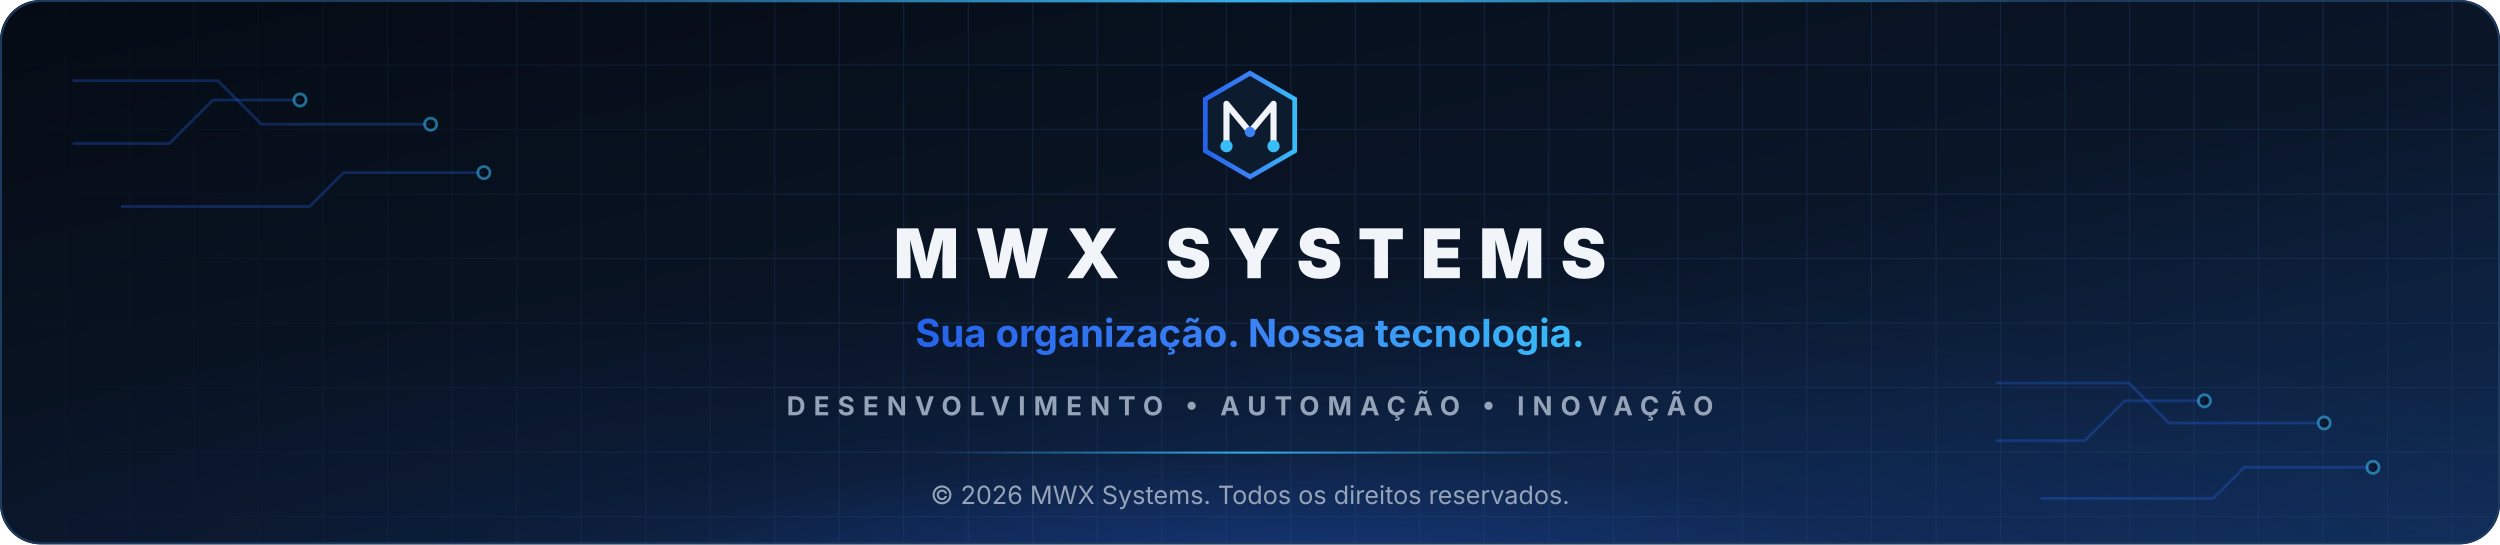
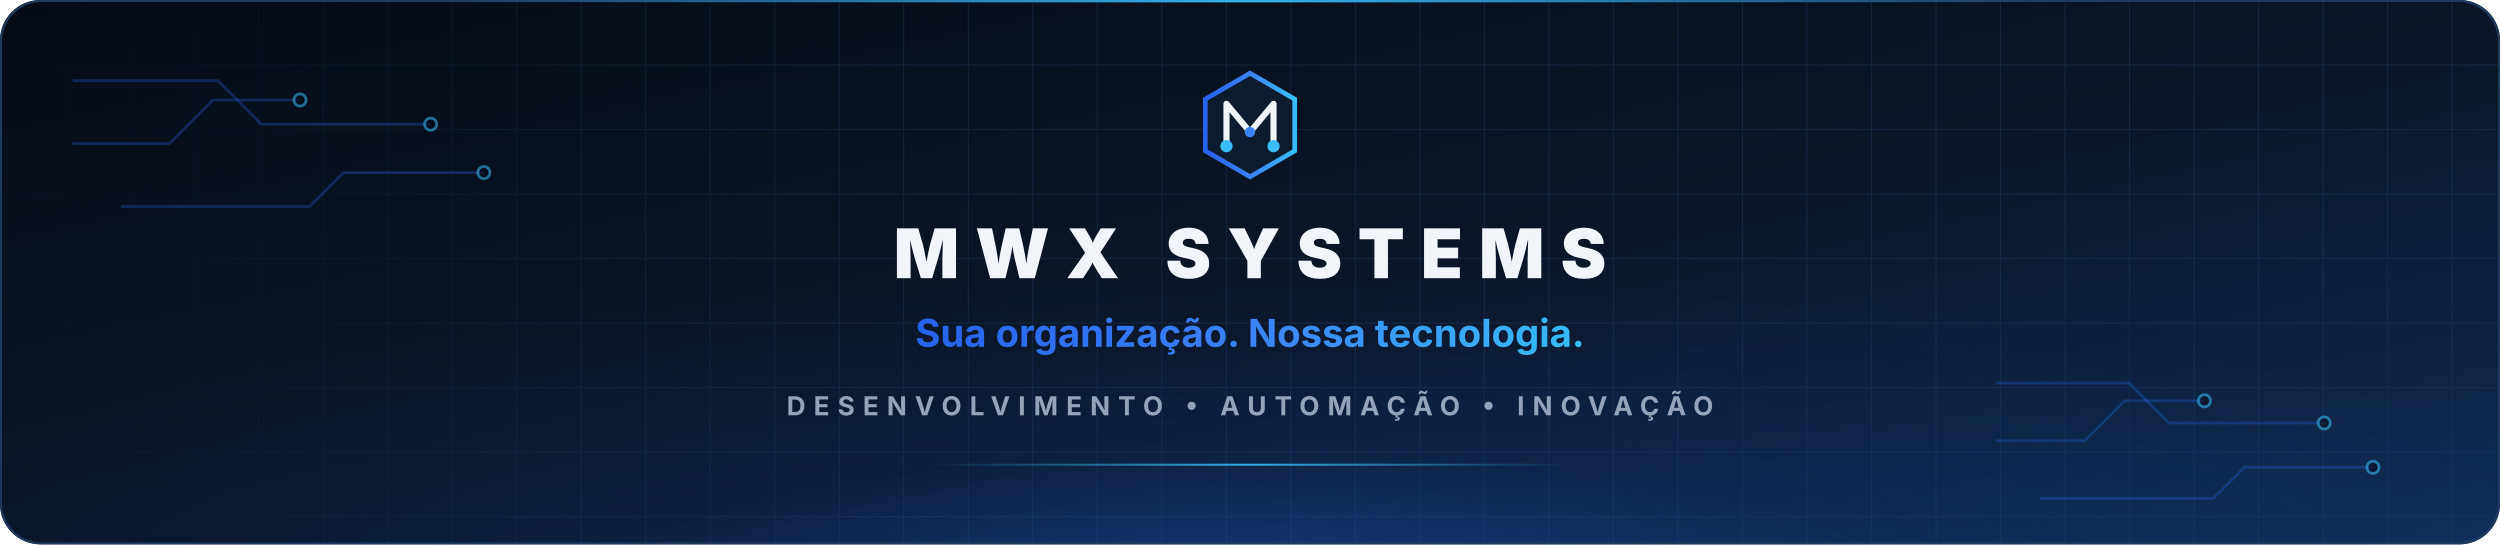
<svg xmlns="http://www.w3.org/2000/svg" width="1240" height="270" viewBox="0 0 1240 270" role="img" aria-label="MWX Systems — Sua organização. Nossa tecnologia. Desenvolvimento, automação e inovação." font-family="'Segoe UI', 'Inter', 'Helvetica Neue', Arial, sans-serif">
  <defs>
    <linearGradient id="bgft" x1="0" y1="0" x2="1" y2="1">
      <stop offset="0" stop-color="#050B14" />
      <stop offset=".55" stop-color="#0A1628" />
      <stop offset="1" stop-color="#102D58" />
    </linearGradient>
    <radialGradient id="glowft" cx="0.5" cy="1.1" r=".6">
      <stop offset="0" stop-color="#2563EB" stop-opacity=".38" />
      <stop offset=".45" stop-color="#2563EB" stop-opacity=".08" />
      <stop offset="1" stop-color="#2563EB" stop-opacity="0" />
    </radialGradient>
    <pattern id="gridft" width="32" height="32" patternUnits="userSpaceOnUse">
      <path d="M32 0H0V32" fill="none" stroke="#1E3A5F" stroke-width="1" opacity=".45" />
    </pattern>
    <linearGradient id="edgeft" x1="0" y1="0" x2="1" y2="0">
      <stop offset="0" stop-color="#38BDF8" stop-opacity="0" />
      <stop offset=".5" stop-color="#38BDF8" stop-opacity=".9" />
      <stop offset="1" stop-color="#38BDF8" stop-opacity="0" />
    </linearGradient>
    <linearGradient id="txtft" x1="0" y1="0" x2="1" y2="0">
      <stop offset="0" stop-color="#2563EB" />
      <stop offset=".5" stop-color="#3B82F6" />
      <stop offset="1" stop-color="#38BDF8" />
    </linearGradient>
    <linearGradient id="fadeft" x1="0" y1="0" x2="1" y2="0">
      <stop offset="0" stop-color="#fff" stop-opacity="0" />
      <stop offset=".35" stop-color="#fff" stop-opacity=".9" />
      <stop offset="1" stop-color="#fff" />
    </linearGradient>
    <mask id="gmft">
      <rect width="1240" height="270" fill="url(#fadeft)" />
    </mask>
    <clipPath id="clipft">
      <rect width="1240" height="270" rx="20" />
    </clipPath>
  </defs>
  <g clip-path="url(#clipft)">
    <rect width="1240" height="270" fill="url(#bgft)" />
    <rect width="1240" height="270" fill="url(#gridft)" mask="url(#gmft)" />
    <rect width="1240" height="270" fill="url(#glowft)" />
  </g>
  <rect x=".5" y=".5" width="1239" height="269" rx="20" fill="none" stroke="#1E3A5F" />
  <rect x="223" y="0" width="794" height="1.2" fill="url(#edgeft)" />
  <path d="M36 40 h72.0 l21.6 21.6 h84.0" fill="none" stroke="#2563EB" stroke-width="1.4" opacity="0.3" />
  <path d="M36 71.2 h48.0 l21.6 -21.6 h43.2" fill="none" stroke="#2563EB" stroke-width="1.4" opacity="0.3" />
  <path d="M60.0 102.4 h93.6 l16.8 -16.8 h69.6" fill="none" stroke="#2563EB" stroke-width="1.4" opacity="0.3" />
  <circle cx="213.6" cy="61.6" r="3" fill="#050B14" stroke="#38BDF8" stroke-width="1.4" opacity="0.55" />
  <circle cx="148.8" cy="49.6" r="3" fill="#050B14" stroke="#38BDF8" stroke-width="1.4" opacity="0.55" />
  <circle cx="240.0" cy="85.6" r="3" fill="#050B14" stroke="#38BDF8" stroke-width="1.4" opacity="0.55" />
  <path d="M990 190 h66.0 l19.8 19.8 h77.0" fill="none" stroke="#2563EB" stroke-width="1.4" opacity="0.3" />
  <path d="M990 218.6 h44.0 l19.8 -19.8 h39.6" fill="none" stroke="#2563EB" stroke-width="1.4" opacity="0.3" />
  <path d="M1012.0 247.2 h85.8 l15.4 -15.4 h63.8" fill="none" stroke="#2563EB" stroke-width="1.4" opacity="0.3" />
  <circle cx="1152.8" cy="209.8" r="3" fill="#050B14" stroke="#38BDF8" stroke-width="1.4" opacity="0.55" />
  <circle cx="1093.4" cy="198.8" r="3" fill="#050B14" stroke="#38BDF8" stroke-width="1.4" opacity="0.55" />
  <circle cx="1177.0" cy="231.8" r="3" fill="#050B14" stroke="#38BDF8" stroke-width="1.4" opacity="0.55" />
  <g transform="translate(592.0 34) scale(1.1667)">
    <path d="M24 2 43 13v22L24 46 5 35V13Z" fill="#0D1B2E" stroke="url(#txtft)" stroke-width="2" />
    <path d="M14 33V15l10 12 10-12v18" fill="none" stroke="#F1F5F9" stroke-width="2.6" stroke-linecap="round" stroke-linejoin="round" />
    <circle cx="14" cy="33" r="2.6" fill="#38BDF8" />
    <circle cx="34" cy="33" r="2.6" fill="#38BDF8" />
    <circle cx="24" cy="27" r="2.2" fill="#3B82F6" />
  </g>
  <text x="620.0" y="138" text-anchor="middle" fill="#F1F5F9" font-size="34" font-weight="900" letter-spacing="8">MWX SYSTEMS</text>
  <text x="620.0" y="172" text-anchor="middle" fill="url(#txtft)" font-size="19" font-weight="700">Sua organização. Nossa tecnologia.</text>
  <text x="620.0" y="206" text-anchor="middle" fill="#94A3B8" font-size="13" font-weight="700" letter-spacing="4">DESENVOLVIMENTO  •  AUTOMAÇÃO  •  INOVAÇÃO</text>
-   <rect x="460.0" y="224" width="320" height="1" fill="url(#edgeft)" />
-   <text x="620.0" y="250" text-anchor="middle" fill="#94A3B8" font-size="12.5">© 2026 MWX Systems. Todos os direitos reservados.</text>
+   <rect x="460.0" y="230" width="320" height="1" fill="url(#edgeft)" />
</svg>
